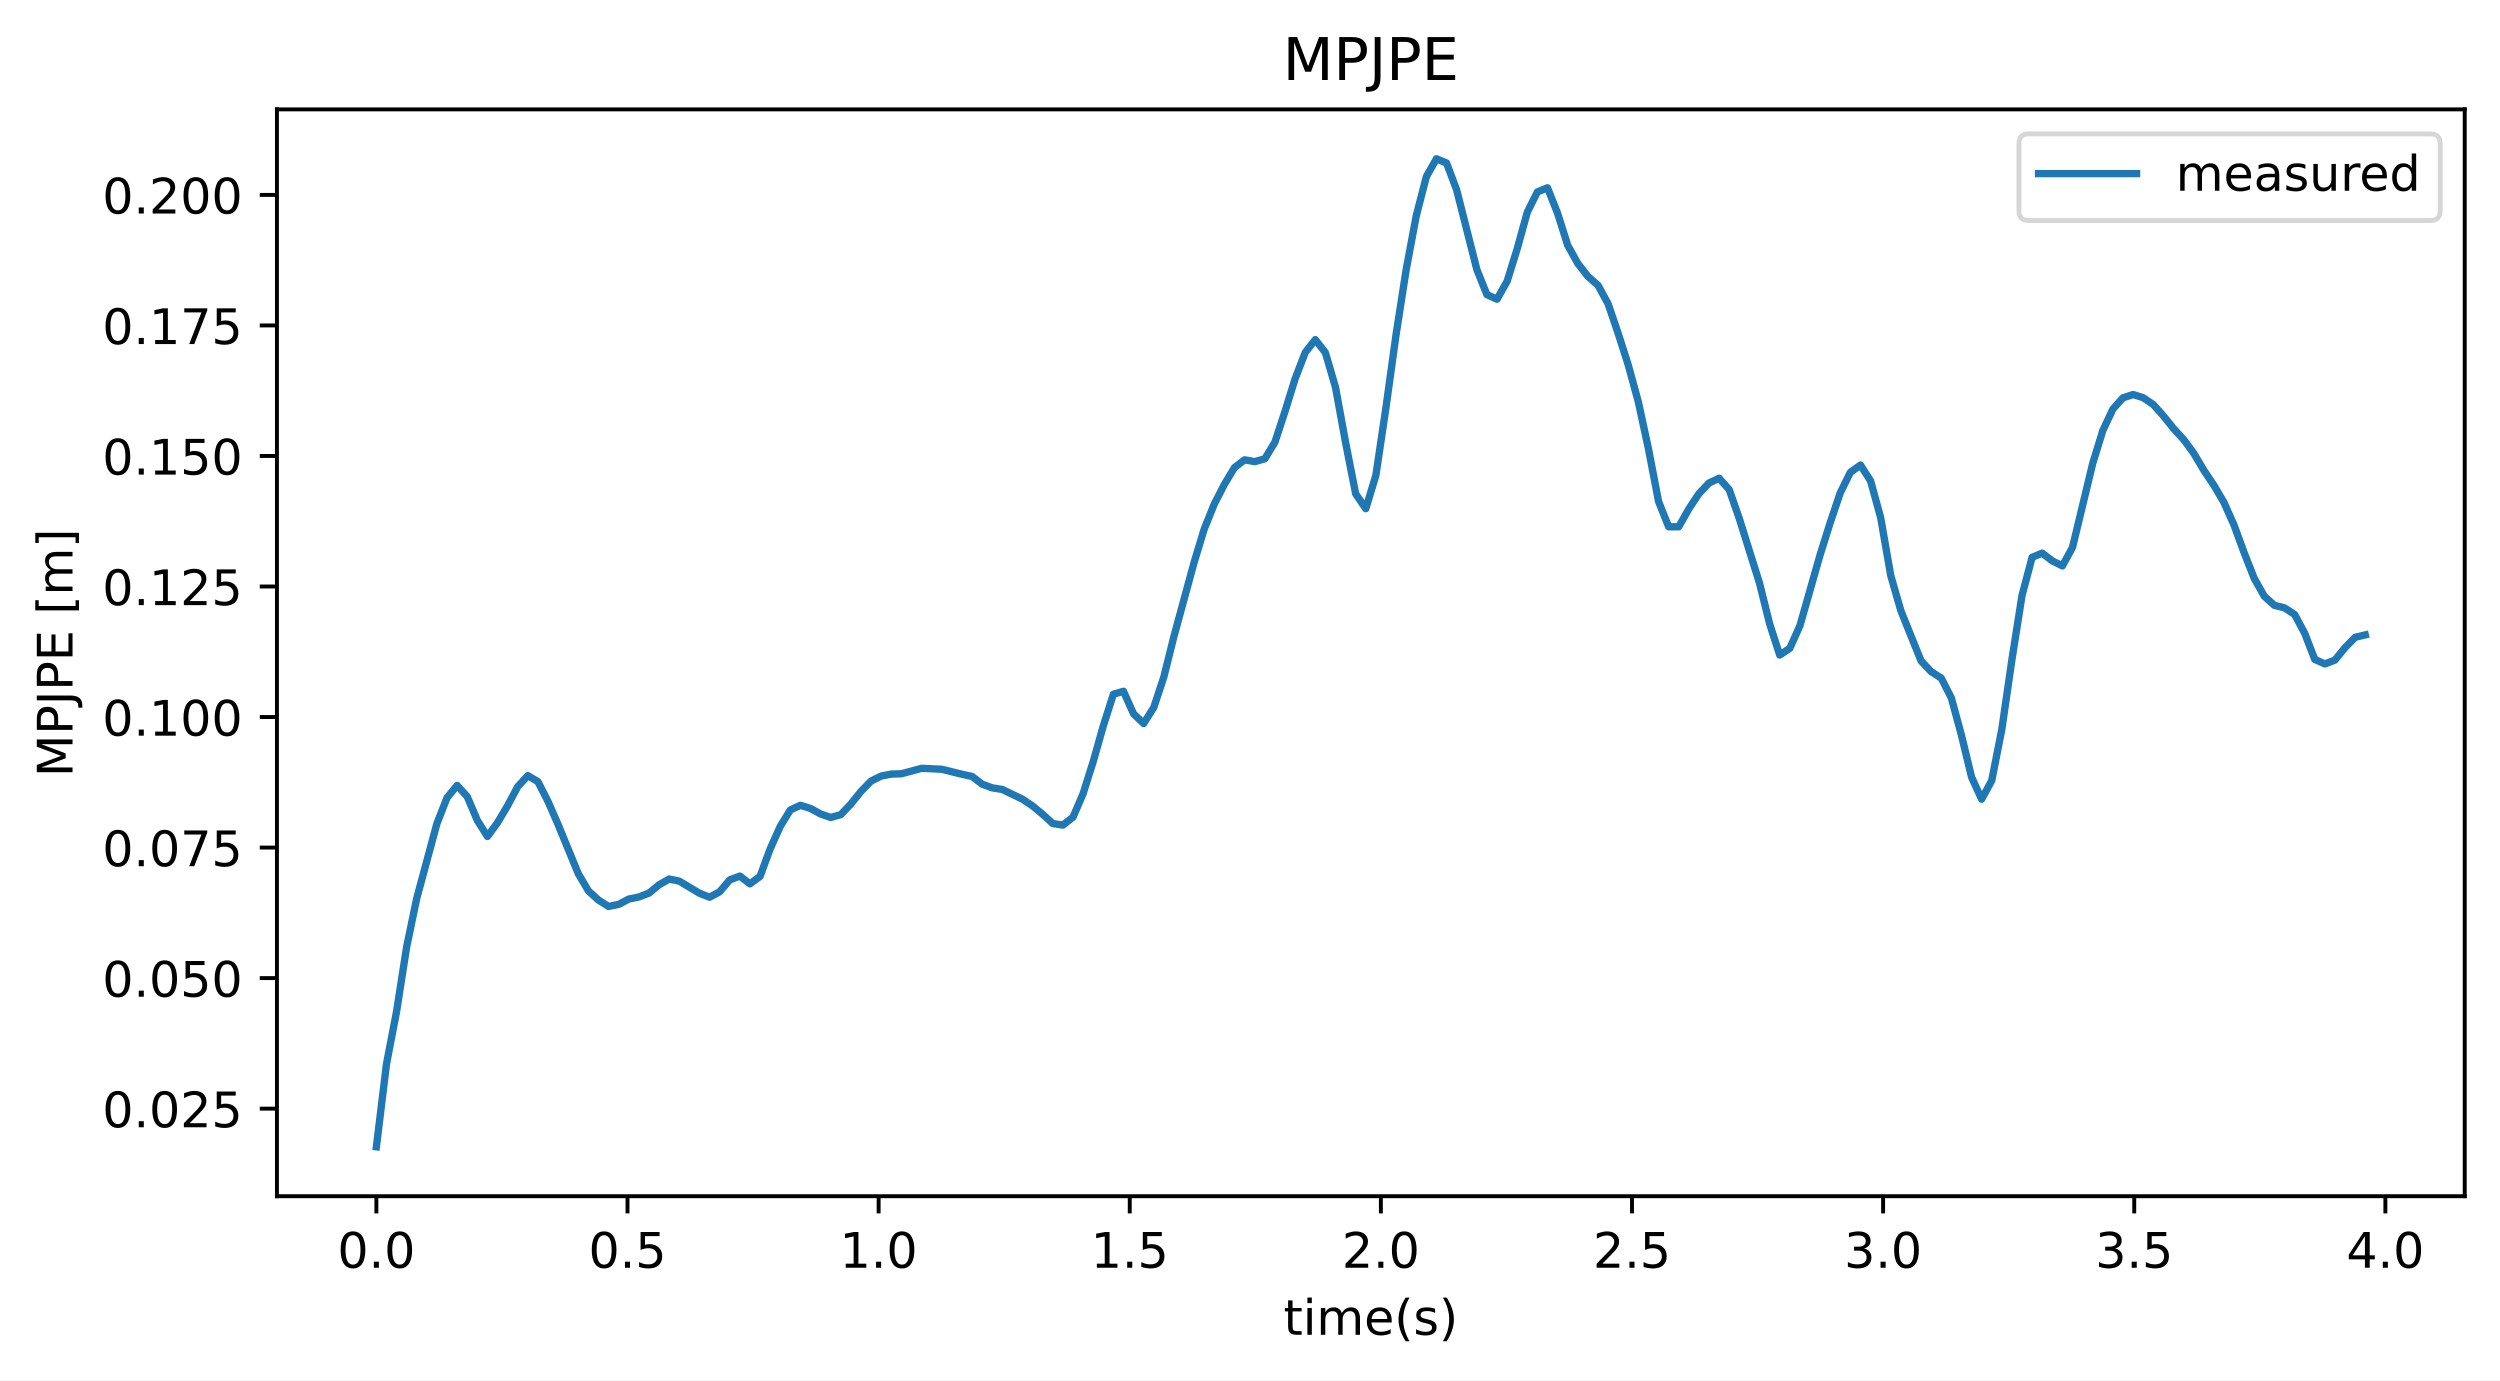
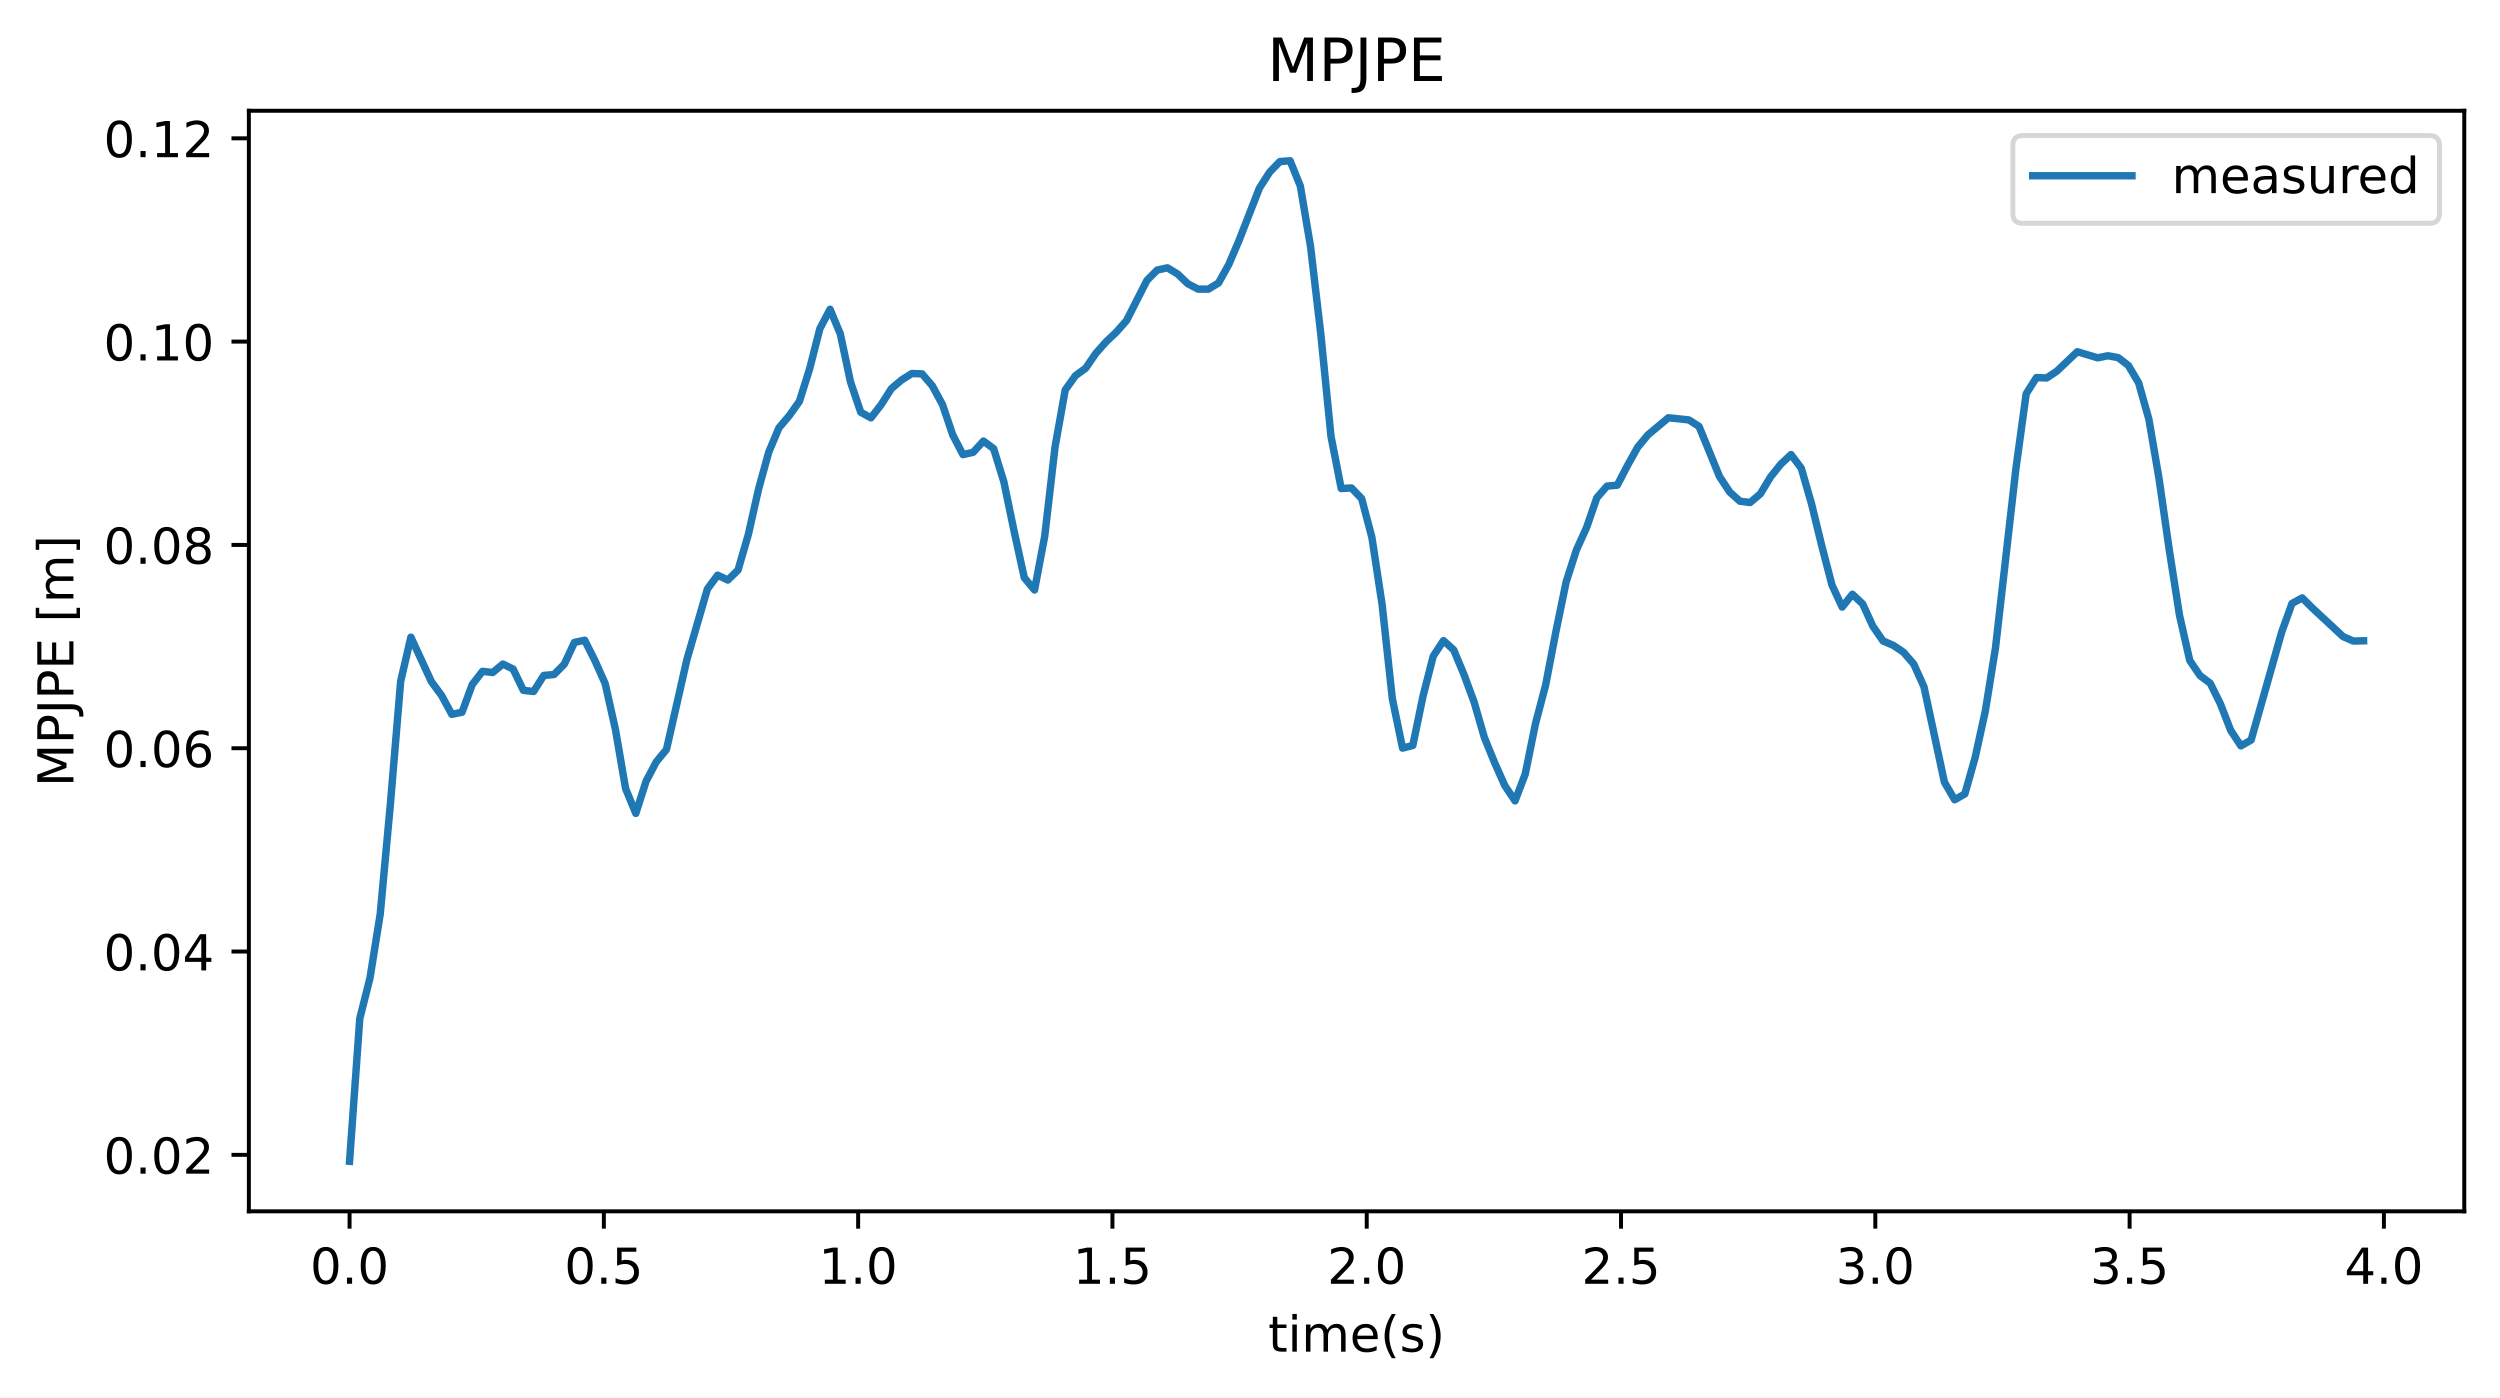
- <svg xmlns="http://www.w3.org/2000/svg" xmlns:xlink="http://www.w3.org/1999/xlink" width="510.106pt" height="281.634pt" viewBox="0 0 510.106 281.634" version="1.1">
+ <svg xmlns="http://www.w3.org/2000/svg" xmlns:xlink="http://www.w3.org/1999/xlink" width="503.744pt" height="281.634pt" viewBox="0 0 503.744 281.634" version="1.1">
  <defs>
    <style type="text/css">*{stroke-linejoin: round; stroke-linecap: butt}</style>
  </defs>
  <g id="figure_1">
    <g id="patch_1">
-       <path d="M 0 281.634  L 510.106 281.634  L 510.106 0  L 0 0  z " style="fill: #ffffff" />
+       <path d="M 0 281.634  L 503.744 281.634  L 503.744 0  L 0 0  z " style="fill: #ffffff" />
    </g>
    <g id="axes_1">
      <g id="patch_2">
-         <path d="M 56.506 244.078  L 502.906 244.078  L 502.906 22.318  L 56.506 22.318  z " style="fill: #ffffff" />
+         <path d="M 50.144 244.078  L 496.544 244.078  L 496.544 22.318  L 50.144 22.318  z " style="fill: #ffffff" />
      </g>
      <g id="matplotlib.axis_1">
        <g id="xtick_1">
          <g id="line2d_1">
            <defs>
-               <path id="m28b8d61360" d="M 0 0  L 0 3.5  " style="stroke: #000000; stroke-width: 0.8" />
-             </defs>
-             <g>
-               <use xlink:href="#m28b8d61360" x="76.797" y="244.078" style="stroke: #000000; stroke-width: 0.8" />
+               <path id="mb149e6f9cf" d="M 0 0  L 0 3.5  " style="stroke: #000000; stroke-width: 0.8" />
+             </defs>
+             <g>
+               <use xlink:href="#mb149e6f9cf" x="70.435" y="244.078" style="stroke: #000000; stroke-width: 0.8" />
            </g>
          </g>
          <g id="text_1">
-             <g transform="translate(68.8456 258.6766) scale(0.1 -0.1)">
+             <g transform="translate(62.4831 258.6766) scale(0.1 -0.1)">
              <defs>
                <path id="DejaVuSans-30" d="M 2034 4250  Q 1547 4250 1301 3770  Q 1056 3291 1056 2328  Q 1056 1369 1301 889  Q 1547 409 2034 409  Q 2525 409 2770 889  Q 3016 1369 3016 2328  Q 3016 3291 2770 3770  Q 2525 4250 2034 4250  z M 2034 4750  Q 2819 4750 3233 4129  Q 3647 3509 3647 2328  Q 3647 1150 3233 529  Q 2819 -91 2034 -91  Q 1250 -91 836 529  Q 422 1150 422 2328  Q 422 3509 836 4129  Q 1250 4750 2034 4750  z " transform="scale(0.015625)" />
                <path id="DejaVuSans-2e" d="M 684 794  L 1344 794  L 1344 0  L 684 0  L 684 794  z " transform="scale(0.015625)" />
              </defs>
              <use xlink:href="#DejaVuSans-30" />
              <use xlink:href="#DejaVuSans-2e" x="63.623" />
              <use xlink:href="#DejaVuSans-30" x="95.41" />
            </g>
          </g>
        </g>
        <g id="xtick_2">
          <g id="line2d_2">
            <g>
-               <use xlink:href="#m28b8d61360" x="128.037" y="244.078" style="stroke: #000000; stroke-width: 0.8" />
+               <use xlink:href="#mb149e6f9cf" x="121.674" y="244.078" style="stroke: #000000; stroke-width: 0.8" />
            </g>
          </g>
          <g id="text_2">
-             <g transform="translate(120.0853 258.6766) scale(0.1 -0.1)">
+             <g transform="translate(113.7228 258.6766) scale(0.1 -0.1)">
              <defs>
                <path id="DejaVuSans-35" d="M 691 4666  L 3169 4666  L 3169 4134  L 1269 4134  L 1269 2991  Q 1406 3038 1543 3061  Q 1681 3084 1819 3084  Q 2600 3084 3056 2656  Q 3513 2228 3513 1497  Q 3513 744 3044 326  Q 2575 -91 1722 -91  Q 1428 -91 1123 -41  Q 819 9 494 109  L 494 744  Q 775 591 1075 516  Q 1375 441 1709 441  Q 2250 441 2565 725  Q 2881 1009 2881 1497  Q 2881 1984 2565 2268  Q 2250 2553 1709 2553  Q 1456 2553 1204 2497  Q 953 2441 691 2322  L 691 4666  z " transform="scale(0.015625)" />
              </defs>
              <use xlink:href="#DejaVuSans-30" />
              <use xlink:href="#DejaVuSans-2e" x="63.623" />
              <use xlink:href="#DejaVuSans-35" x="95.41" />
            </g>
          </g>
        </g>
        <g id="xtick_3">
          <g id="line2d_3">
            <g>
-               <use xlink:href="#m28b8d61360" x="179.276" y="244.078" style="stroke: #000000; stroke-width: 0.8" />
+               <use xlink:href="#mb149e6f9cf" x="172.914" y="244.078" style="stroke: #000000; stroke-width: 0.8" />
            </g>
          </g>
          <g id="text_3">
-             <g transform="translate(171.3249 258.6766) scale(0.1 -0.1)">
+             <g transform="translate(164.9624 258.6766) scale(0.1 -0.1)">
              <defs>
                <path id="DejaVuSans-31" d="M 794 531  L 1825 531  L 1825 4091  L 703 3866  L 703 4441  L 1819 4666  L 2450 4666  L 2450 531  L 3481 531  L 3481 0  L 794 0  L 794 531  z " transform="scale(0.015625)" />
              </defs>
              <use xlink:href="#DejaVuSans-31" />
              <use xlink:href="#DejaVuSans-2e" x="63.623" />
              <use xlink:href="#DejaVuSans-30" x="95.41" />
            </g>
          </g>
        </g>
        <g id="xtick_4">
          <g id="line2d_4">
            <g>
-               <use xlink:href="#m28b8d61360" x="230.516" y="244.078" style="stroke: #000000; stroke-width: 0.8" />
+               <use xlink:href="#mb149e6f9cf" x="224.154" y="244.078" style="stroke: #000000; stroke-width: 0.8" />
            </g>
          </g>
          <g id="text_4">
-             <g transform="translate(222.5646 258.6766) scale(0.1 -0.1)">
+             <g transform="translate(216.2021 258.6766) scale(0.1 -0.1)">
              <use xlink:href="#DejaVuSans-31" />
              <use xlink:href="#DejaVuSans-2e" x="63.623" />
              <use xlink:href="#DejaVuSans-35" x="95.41" />
            </g>
          </g>
        </g>
        <g id="xtick_5">
          <g id="line2d_5">
            <g>
-               <use xlink:href="#m28b8d61360" x="281.756" y="244.078" style="stroke: #000000; stroke-width: 0.8" />
+               <use xlink:href="#mb149e6f9cf" x="275.393" y="244.078" style="stroke: #000000; stroke-width: 0.8" />
            </g>
          </g>
          <g id="text_5">
-             <g transform="translate(273.8043 258.6766) scale(0.1 -0.1)">
+             <g transform="translate(267.4418 258.6766) scale(0.1 -0.1)">
              <defs>
                <path id="DejaVuSans-32" d="M 1228 531  L 3431 531  L 3431 0  L 469 0  L 469 531  Q 828 903 1448 1529  Q 2069 2156 2228 2338  Q 2531 2678 2651 2914  Q 2772 3150 2772 3378  Q 2772 3750 2511 3984  Q 2250 4219 1831 4219  Q 1534 4219 1204 4116  Q 875 4013 500 3803  L 500 4441  Q 881 4594 1212 4672  Q 1544 4750 1819 4750  Q 2544 4750 2975 4387  Q 3406 4025 3406 3419  Q 3406 3131 3298 2873  Q 3191 2616 2906 2266  Q 2828 2175 2409 1742  Q 1991 1309 1228 531  z " transform="scale(0.015625)" />
              </defs>
              <use xlink:href="#DejaVuSans-32" />
              <use xlink:href="#DejaVuSans-2e" x="63.623" />
              <use xlink:href="#DejaVuSans-30" x="95.41" />
            </g>
          </g>
        </g>
        <g id="xtick_6">
          <g id="line2d_6">
            <g>
-               <use xlink:href="#m28b8d61360" x="332.996" y="244.078" style="stroke: #000000; stroke-width: 0.8" />
+               <use xlink:href="#mb149e6f9cf" x="326.633" y="244.078" style="stroke: #000000; stroke-width: 0.8" />
            </g>
          </g>
          <g id="text_6">
-             <g transform="translate(325.0439 258.6766) scale(0.1 -0.1)">
+             <g transform="translate(318.6814 258.6766) scale(0.1 -0.1)">
              <use xlink:href="#DejaVuSans-32" />
              <use xlink:href="#DejaVuSans-2e" x="63.623" />
              <use xlink:href="#DejaVuSans-35" x="95.41" />
            </g>
          </g>
        </g>
        <g id="xtick_7">
          <g id="line2d_7">
            <g>
-               <use xlink:href="#m28b8d61360" x="384.235" y="244.078" style="stroke: #000000; stroke-width: 0.8" />
+               <use xlink:href="#mb149e6f9cf" x="377.873" y="244.078" style="stroke: #000000; stroke-width: 0.8" />
            </g>
          </g>
          <g id="text_7">
-             <g transform="translate(376.2836 258.6766) scale(0.1 -0.1)">
+             <g transform="translate(369.9211 258.6766) scale(0.1 -0.1)">
              <defs>
                <path id="DejaVuSans-33" d="M 2597 2516  Q 3050 2419 3304 2112  Q 3559 1806 3559 1356  Q 3559 666 3084 287  Q 2609 -91 1734 -91  Q 1441 -91 1130 -33  Q 819 25 488 141  L 488 750  Q 750 597 1062 519  Q 1375 441 1716 441  Q 2309 441 2620 675  Q 2931 909 2931 1356  Q 2931 1769 2642 2001  Q 2353 2234 1838 2234  L 1294 2234  L 1294 2753  L 1863 2753  Q 2328 2753 2575 2939  Q 2822 3125 2822 3475  Q 2822 3834 2567 4026  Q 2313 4219 1838 4219  Q 1578 4219 1281 4162  Q 984 4106 628 3988  L 628 4550  Q 988 4650 1302 4700  Q 1616 4750 1894 4750  Q 2613 4750 3031 4423  Q 3450 4097 3450 3541  Q 3450 3153 3228 2886  Q 3006 2619 2597 2516  z " transform="scale(0.015625)" />
              </defs>
              <use xlink:href="#DejaVuSans-33" />
              <use xlink:href="#DejaVuSans-2e" x="63.623" />
              <use xlink:href="#DejaVuSans-30" x="95.41" />
            </g>
          </g>
        </g>
        <g id="xtick_8">
          <g id="line2d_8">
            <g>
-               <use xlink:href="#m28b8d61360" x="435.475" y="244.078" style="stroke: #000000; stroke-width: 0.8" />
+               <use xlink:href="#mb149e6f9cf" x="429.112" y="244.078" style="stroke: #000000; stroke-width: 0.8" />
            </g>
          </g>
          <g id="text_8">
-             <g transform="translate(427.5233 258.6766) scale(0.1 -0.1)">
+             <g transform="translate(421.1608 258.6766) scale(0.1 -0.1)">
              <use xlink:href="#DejaVuSans-33" />
              <use xlink:href="#DejaVuSans-2e" x="63.623" />
              <use xlink:href="#DejaVuSans-35" x="95.41" />
            </g>
          </g>
        </g>
        <g id="xtick_9">
          <g id="line2d_9">
            <g>
-               <use xlink:href="#m28b8d61360" x="486.715" y="244.078" style="stroke: #000000; stroke-width: 0.8" />
+               <use xlink:href="#mb149e6f9cf" x="480.352" y="244.078" style="stroke: #000000; stroke-width: 0.8" />
            </g>
          </g>
          <g id="text_9">
-             <g transform="translate(478.763 258.6766) scale(0.1 -0.1)">
+             <g transform="translate(472.4005 258.6766) scale(0.1 -0.1)">
              <defs>
                <path id="DejaVuSans-34" d="M 2419 4116  L 825 1625  L 2419 1625  L 2419 4116  z M 2253 4666  L 3047 4666  L 3047 1625  L 3713 1625  L 3713 1100  L 3047 1100  L 3047 0  L 2419 0  L 2419 1100  L 313 1100  L 313 1709  L 2253 4666  z " transform="scale(0.015625)" />
              </defs>
              <use xlink:href="#DejaVuSans-34" />
              <use xlink:href="#DejaVuSans-2e" x="63.623" />
              <use xlink:href="#DejaVuSans-30" x="95.41" />
            </g>
          </g>
        </g>
        <g id="text_10">
-           <g transform="translate(261.9039 272.3547) scale(0.1 -0.1)">
+           <g transform="translate(255.5414 272.3547) scale(0.1 -0.1)">
            <defs>
              <path id="DejaVuSans-74" d="M 1172 4494  L 1172 3500  L 2356 3500  L 2356 3053  L 1172 3053  L 1172 1153  Q 1172 725 1289 603  Q 1406 481 1766 481  L 2356 481  L 2356 0  L 1766 0  Q 1100 0 847 248  Q 594 497 594 1153  L 594 3053  L 172 3053  L 172 3500  L 594 3500  L 594 4494  L 1172 4494  z " transform="scale(0.015625)" />
              <path id="DejaVuSans-69" d="M 603 3500  L 1178 3500  L 1178 0  L 603 0  L 603 3500  z M 603 4863  L 1178 4863  L 1178 4134  L 603 4134  L 603 4863  z " transform="scale(0.015625)" />
              <path id="DejaVuSans-6d" d="M 3328 2828  Q 3544 3216 3844 3400  Q 4144 3584 4550 3584  Q 5097 3584 5394 3201  Q 5691 2819 5691 2113  L 5691 0  L 5113 0  L 5113 2094  Q 5113 2597 4934 2840  Q 4756 3084 4391 3084  Q 3944 3084 3684 2787  Q 3425 2491 3425 1978  L 3425 0  L 2847 0  L 2847 2094  Q 2847 2600 2669 2842  Q 2491 3084 2119 3084  Q 1678 3084 1418 2786  Q 1159 2488 1159 1978  L 1159 0  L 581 0  L 581 3500  L 1159 3500  L 1159 2956  Q 1356 3278 1631 3431  Q 1906 3584 2284 3584  Q 2666 3584 2933 3390  Q 3200 3197 3328 2828  z " transform="scale(0.015625)" />
              <path id="DejaVuSans-65" d="M 3597 1894  L 3597 1613  L 953 1613  Q 991 1019 1311 708  Q 1631 397 2203 397  Q 2534 397 2845 478  Q 3156 559 3463 722  L 3463 178  Q 3153 47 2828 -22  Q 2503 -91 2169 -91  Q 1331 -91 842 396  Q 353 884 353 1716  Q 353 2575 817 3079  Q 1281 3584 2069 3584  Q 2775 3584 3186 3129  Q 3597 2675 3597 1894  z M 3022 2063  Q 3016 2534 2758 2815  Q 2500 3097 2075 3097  Q 1594 3097 1305 2825  Q 1016 2553 972 2059  L 3022 2063  z " transform="scale(0.015625)" />
              <path id="DejaVuSans-28" d="M 1984 4856  Q 1566 4138 1362 3434  Q 1159 2731 1159 2009  Q 1159 1288 1364 580  Q 1569 -128 1984 -844  L 1484 -844  Q 1016 -109 783 600  Q 550 1309 550 2009  Q 550 2706 781 3412  Q 1013 4119 1484 4856  L 1984 4856  z " transform="scale(0.015625)" />
              <path id="DejaVuSans-73" d="M 2834 3397  L 2834 2853  Q 2591 2978 2328 3040  Q 2066 3103 1784 3103  Q 1356 3103 1142 2972  Q 928 2841 928 2578  Q 928 2378 1081 2264  Q 1234 2150 1697 2047  L 1894 2003  Q 2506 1872 2764 1633  Q 3022 1394 3022 966  Q 3022 478 2636 193  Q 2250 -91 1575 -91  Q 1294 -91 989 -36  Q 684 19 347 128  L 347 722  Q 666 556 975 473  Q 1284 391 1588 391  Q 1994 391 2212 530  Q 2431 669 2431 922  Q 2431 1156 2273 1281  Q 2116 1406 1581 1522  L 1381 1569  Q 847 1681 609 1914  Q 372 2147 372 2553  Q 372 3047 722 3315  Q 1072 3584 1716 3584  Q 2034 3584 2315 3537  Q 2597 3491 2834 3397  z " transform="scale(0.015625)" />
              <path id="DejaVuSans-29" d="M 513 4856  L 1013 4856  Q 1481 4119 1714 3412  Q 1947 2706 1947 2009  Q 1947 1309 1714 600  Q 1481 -109 1013 -844  L 513 -844  Q 928 -128 1133 580  Q 1338 1288 1338 2009  Q 1338 2731 1133 3434  Q 928 4138 513 4856  z " transform="scale(0.015625)" />
            </defs>
            <use xlink:href="#DejaVuSans-74" />
            <use xlink:href="#DejaVuSans-69" x="39.209" />
            <use xlink:href="#DejaVuSans-6d" x="66.992" />
            <use xlink:href="#DejaVuSans-65" x="164.404" />
            <use xlink:href="#DejaVuSans-28" x="225.928" />
            <use xlink:href="#DejaVuSans-73" x="264.941" />
            <use xlink:href="#DejaVuSans-29" x="317.041" />
          </g>
        </g>
      </g>
      <g id="matplotlib.axis_2">
        <g id="ytick_1">
          <g id="line2d_10">
            <defs>
-               <path id="mf9ae7c4200" d="M 0 0  L -3.5 0  " style="stroke: #000000; stroke-width: 0.8" />
-             </defs>
-             <g>
-               <use xlink:href="#mf9ae7c4200" x="56.506" y="226.21" style="stroke: #000000; stroke-width: 0.8" />
+               <path id="md279fb061d" d="M 0 0  L -3.5 0  " style="stroke: #000000; stroke-width: 0.8" />
+             </defs>
+             <g>
+               <use xlink:href="#md279fb061d" x="50.144" y="232.694" style="stroke: #000000; stroke-width: 0.8" />
            </g>
          </g>
          <g id="text_11">
-             <g transform="translate(20.87813 230.0088) scale(0.1 -0.1)">
+             <g transform="translate(20.87813 236.493) scale(0.1 -0.1)">
              <use xlink:href="#DejaVuSans-30" />
              <use xlink:href="#DejaVuSans-2e" x="63.623" />
              <use xlink:href="#DejaVuSans-30" x="95.41" />
              <use xlink:href="#DejaVuSans-32" x="159.033" />
-               <use xlink:href="#DejaVuSans-35" x="222.656" />
            </g>
          </g>
        </g>
        <g id="ytick_2">
          <g id="line2d_11">
            <g>
-               <use xlink:href="#mf9ae7c4200" x="56.506" y="199.575" style="stroke: #000000; stroke-width: 0.8" />
+               <use xlink:href="#md279fb061d" x="50.144" y="191.729" style="stroke: #000000; stroke-width: 0.8" />
            </g>
          </g>
          <g id="text_12">
-             <g transform="translate(20.87813 203.3744) scale(0.1 -0.1)">
-               <use xlink:href="#DejaVuSans-30" />
-               <use xlink:href="#DejaVuSans-2e" x="63.623" />
-               <use xlink:href="#DejaVuSans-30" x="95.41" />
-               <use xlink:href="#DejaVuSans-35" x="159.033" />
-               <use xlink:href="#DejaVuSans-30" x="222.656" />
+             <g transform="translate(20.87813 195.5284) scale(0.1 -0.1)">
+               <use xlink:href="#DejaVuSans-30" />
+               <use xlink:href="#DejaVuSans-2e" x="63.623" />
+               <use xlink:href="#DejaVuSans-30" x="95.41" />
+               <use xlink:href="#DejaVuSans-34" x="159.033" />
            </g>
          </g>
        </g>
        <g id="ytick_3">
          <g id="line2d_12">
            <g>
-               <use xlink:href="#mf9ae7c4200" x="56.506" y="172.941" style="stroke: #000000; stroke-width: 0.8" />
+               <use xlink:href="#md279fb061d" x="50.144" y="150.765" style="stroke: #000000; stroke-width: 0.8" />
            </g>
          </g>
          <g id="text_13">
-             <g transform="translate(20.87813 176.74) scale(0.1 -0.1)">
-               <defs>
-                 <path id="DejaVuSans-37" d="M 525 4666  L 3525 4666  L 3525 4397  L 1831 0  L 1172 0  L 2766 4134  L 525 4134  L 525 4666  z " transform="scale(0.015625)" />
-               </defs>
-               <use xlink:href="#DejaVuSans-30" />
-               <use xlink:href="#DejaVuSans-2e" x="63.623" />
-               <use xlink:href="#DejaVuSans-30" x="95.41" />
-               <use xlink:href="#DejaVuSans-37" x="159.033" />
-               <use xlink:href="#DejaVuSans-35" x="222.656" />
+             <g transform="translate(20.87813 154.5638) scale(0.1 -0.1)">
+               <defs>
+                 <path id="DejaVuSans-36" d="M 2113 2584  Q 1688 2584 1439 2293  Q 1191 2003 1191 1497  Q 1191 994 1439 701  Q 1688 409 2113 409  Q 2538 409 2786 701  Q 3034 994 3034 1497  Q 3034 2003 2786 2293  Q 2538 2584 2113 2584  z M 3366 4563  L 3366 3988  Q 3128 4100 2886 4159  Q 2644 4219 2406 4219  Q 1781 4219 1451 3797  Q 1122 3375 1075 2522  Q 1259 2794 1537 2939  Q 1816 3084 2150 3084  Q 2853 3084 3261 2657  Q 3669 2231 3669 1497  Q 3669 778 3244 343  Q 2819 -91 2113 -91  Q 1303 -91 875 529  Q 447 1150 447 2328  Q 447 3434 972 4092  Q 1497 4750 2381 4750  Q 2619 4750 2861 4703  Q 3103 4656 3366 4563  z " transform="scale(0.015625)" />
+               </defs>
+               <use xlink:href="#DejaVuSans-30" />
+               <use xlink:href="#DejaVuSans-2e" x="63.623" />
+               <use xlink:href="#DejaVuSans-30" x="95.41" />
+               <use xlink:href="#DejaVuSans-36" x="159.033" />
            </g>
          </g>
        </g>
        <g id="ytick_4">
          <g id="line2d_13">
            <g>
-               <use xlink:href="#mf9ae7c4200" x="56.506" y="146.306" style="stroke: #000000; stroke-width: 0.8" />
+               <use xlink:href="#md279fb061d" x="50.144" y="109.8" style="stroke: #000000; stroke-width: 0.8" />
            </g>
          </g>
          <g id="text_14">
-             <g transform="translate(20.87813 150.1056) scale(0.1 -0.1)">
+             <g transform="translate(20.87813 113.5992) scale(0.1 -0.1)">
+               <defs>
+                 <path id="DejaVuSans-38" d="M 2034 2216  Q 1584 2216 1326 1975  Q 1069 1734 1069 1313  Q 1069 891 1326 650  Q 1584 409 2034 409  Q 2484 409 2743 651  Q 3003 894 3003 1313  Q 3003 1734 2745 1975  Q 2488 2216 2034 2216  z M 1403 2484  Q 997 2584 770 2862  Q 544 3141 544 3541  Q 544 4100 942 4425  Q 1341 4750 2034 4750  Q 2731 4750 3128 4425  Q 3525 4100 3525 3541  Q 3525 3141 3298 2862  Q 3072 2584 2669 2484  Q 3125 2378 3379 2068  Q 3634 1759 3634 1313  Q 3634 634 3220 271  Q 2806 -91 2034 -91  Q 1263 -91 848 271  Q 434 634 434 1313  Q 434 1759 690 2068  Q 947 2378 1403 2484  z M 1172 3481  Q 1172 3119 1398 2916  Q 1625 2713 2034 2713  Q 2441 2713 2670 2916  Q 2900 3119 2900 3481  Q 2900 3844 2670 4047  Q 2441 4250 2034 4250  Q 1625 4250 1398 4047  Q 1172 3844 1172 3481  z " transform="scale(0.015625)" />
+               </defs>
+               <use xlink:href="#DejaVuSans-30" />
+               <use xlink:href="#DejaVuSans-2e" x="63.623" />
+               <use xlink:href="#DejaVuSans-30" x="95.41" />
+               <use xlink:href="#DejaVuSans-38" x="159.033" />
+             </g>
+           </g>
+         </g>
+         <g id="ytick_5">
+           <g id="line2d_14">
+             <g>
+               <use xlink:href="#md279fb061d" x="50.144" y="68.835" style="stroke: #000000; stroke-width: 0.8" />
+             </g>
+           </g>
+           <g id="text_15">
+             <g transform="translate(20.87813 72.63454) scale(0.1 -0.1)">
              <use xlink:href="#DejaVuSans-30" />
              <use xlink:href="#DejaVuSans-2e" x="63.623" />
              <use xlink:href="#DejaVuSans-31" x="95.41" />
              <use xlink:href="#DejaVuSans-30" x="159.033" />
-               <use xlink:href="#DejaVuSans-30" x="222.656" />
-             </g>
-           </g>
-         </g>
-         <g id="ytick_5">
-           <g id="line2d_14">
-             <g>
-               <use xlink:href="#mf9ae7c4200" x="56.506" y="119.672" style="stroke: #000000; stroke-width: 0.8" />
-             </g>
-           </g>
-           <g id="text_15">
-             <g transform="translate(20.87813 123.4712) scale(0.1 -0.1)">
+             </g>
+           </g>
+         </g>
+         <g id="ytick_6">
+           <g id="line2d_15">
+             <g>
+               <use xlink:href="#md279fb061d" x="50.144" y="27.871" style="stroke: #000000; stroke-width: 0.8" />
+             </g>
+           </g>
+           <g id="text_16">
+             <g transform="translate(20.87813 31.66993) scale(0.1 -0.1)">
              <use xlink:href="#DejaVuSans-30" />
              <use xlink:href="#DejaVuSans-2e" x="63.623" />
              <use xlink:href="#DejaVuSans-31" x="95.41" />
              <use xlink:href="#DejaVuSans-32" x="159.033" />
-               <use xlink:href="#DejaVuSans-35" x="222.656" />
-             </g>
-           </g>
-         </g>
-         <g id="ytick_6">
-           <g id="line2d_15">
-             <g>
-               <use xlink:href="#mf9ae7c4200" x="56.506" y="93.038" style="stroke: #000000; stroke-width: 0.8" />
-             </g>
-           </g>
-           <g id="text_16">
-             <g transform="translate(20.87813 96.83676) scale(0.1 -0.1)">
-               <use xlink:href="#DejaVuSans-30" />
-               <use xlink:href="#DejaVuSans-2e" x="63.623" />
-               <use xlink:href="#DejaVuSans-31" x="95.41" />
-               <use xlink:href="#DejaVuSans-35" x="159.033" />
-               <use xlink:href="#DejaVuSans-30" x="222.656" />
-             </g>
-           </g>
-         </g>
-         <g id="ytick_7">
-           <g id="line2d_16">
-             <g>
-               <use xlink:href="#mf9ae7c4200" x="56.506" y="66.403" style="stroke: #000000; stroke-width: 0.8" />
-             </g>
-           </g>
-           <g id="text_17">
-             <g transform="translate(20.87813 70.20234) scale(0.1 -0.1)">
-               <use xlink:href="#DejaVuSans-30" />
-               <use xlink:href="#DejaVuSans-2e" x="63.623" />
-               <use xlink:href="#DejaVuSans-31" x="95.41" />
-               <use xlink:href="#DejaVuSans-37" x="159.033" />
-               <use xlink:href="#DejaVuSans-35" x="222.656" />
-             </g>
-           </g>
-         </g>
-         <g id="ytick_8">
-           <g id="line2d_17">
-             <g>
-               <use xlink:href="#mf9ae7c4200" x="56.506" y="39.769" style="stroke: #000000; stroke-width: 0.8" />
-             </g>
-           </g>
-           <g id="text_18">
-             <g transform="translate(20.87813 43.56792) scale(0.1 -0.1)">
-               <use xlink:href="#DejaVuSans-30" />
-               <use xlink:href="#DejaVuSans-2e" x="63.623" />
-               <use xlink:href="#DejaVuSans-32" x="95.41" />
-               <use xlink:href="#DejaVuSans-30" x="159.033" />
-               <use xlink:href="#DejaVuSans-30" x="222.656" />
-             </g>
-           </g>
-         </g>
-         <g id="text_19">
+             </g>
+           </g>
+         </g>
+         <g id="text_17">
          <g transform="translate(14.79844 158.5372) rotate(-90) scale(0.1 -0.1)">
            <defs>
              <path id="DejaVuSans-4d" d="M 628 4666  L 1569 4666  L 2759 1491  L 3956 4666  L 4897 4666  L 4897 0  L 4281 0  L 4281 4097  L 3078 897  L 2444 897  L 1241 4097  L 1241 0  L 628 0  L 628 4666  z " transform="scale(0.015625)" />
              <path id="DejaVuSans-50" d="M 1259 4147  L 1259 2394  L 2053 2394  Q 2494 2394 2734 2622  Q 2975 2850 2975 3272  Q 2975 3691 2734 3919  Q 2494 4147 2053 4147  L 1259 4147  z M 628 4666  L 2053 4666  Q 2838 4666 3239 4311  Q 3641 3956 3641 3272  Q 3641 2581 3239 2228  Q 2838 1875 2053 1875  L 1259 1875  L 1259 0  L 628 0  L 628 4666  z " transform="scale(0.015625)" />
              <path id="DejaVuSans-4a" d="M 628 4666  L 1259 4666  L 1259 325  Q 1259 -519 939 -900  Q 619 -1281 -91 -1281  L -331 -1281  L -331 -750  L -134 -750  Q 284 -750 456 -515  Q 628 -281 628 325  L 628 4666  z " transform="scale(0.015625)" />
              <path id="DejaVuSans-45" d="M 628 4666  L 3578 4666  L 3578 4134  L 1259 4134  L 1259 2753  L 3481 2753  L 3481 2222  L 1259 2222  L 1259 531  L 3634 531  L 3634 0  L 628 0  L 628 4666  z " transform="scale(0.015625)" />
              <path id="DejaVuSans-20" transform="scale(0.015625)" />
              <path id="DejaVuSans-5b" d="M 550 4863  L 1875 4863  L 1875 4416  L 1125 4416  L 1125 -397  L 1875 -397  L 1875 -844  L 550 -844  L 550 4863  z " transform="scale(0.015625)" />
              <path id="DejaVuSans-5d" d="M 1947 4863  L 1947 -844  L 622 -844  L 622 -397  L 1369 -397  L 1369 4416  L 622 4416  L 622 4863  L 1947 4863  z " transform="scale(0.015625)" />
            </defs>
            <use xlink:href="#DejaVuSans-4d" />
            <use xlink:href="#DejaVuSans-50" x="86.279" />
            <use xlink:href="#DejaVuSans-4a" x="146.582" />
            <use xlink:href="#DejaVuSans-50" x="176.074" />
            <use xlink:href="#DejaVuSans-45" x="236.377" />
            <use xlink:href="#DejaVuSans-20" x="299.561" />
            <use xlink:href="#DejaVuSans-5b" x="331.348" />
            <use xlink:href="#DejaVuSans-6d" x="370.361" />
            <use xlink:href="#DejaVuSans-5d" x="467.773" />
          </g>
        </g>
      </g>
-       <g id="line2d_18">
-         <path d="M 76.797 233.998  L 78.857 217.119  L 80.917 206.387  L 82.977 193.187  L 85.037 183.275  L 89.157 168.021  L 91.217 162.768  L 93.277 160.26  L 95.337 162.546  L 97.397 167.394  L 99.457 170.67  L 101.517 167.863  L 103.577 164.383  L 105.637 160.511  L 107.697 158.258  L 109.757 159.492  L 111.817 163.526  L 113.877 168.245  L 117.997 178.277  L 120.057 181.77  L 122.117 183.655  L 124.177 184.959  L 126.237 184.528  L 128.297 183.452  L 130.357 183.022  L 132.417 182.236  L 134.477 180.54  L 136.537 179.357  L 138.597 179.788  L 142.717 182.257  L 144.777 183.075  L 146.837 181.967  L 148.897 179.536  L 150.957 178.759  L 153.017 180.341  L 155.077 178.826  L 157.137 173.228  L 159.197 168.628  L 161.257 165.268  L 163.317 164.316  L 165.377 164.963  L 167.437 166.085  L 169.497 166.796  L 171.557 166.223  L 173.617 164.052  L 175.677 161.472  L 177.737 159.368  L 179.797 158.344  L 181.857 157.945  L 183.917 157.886  L 188.037 156.765  L 192.157 156.963  L 196.277 157.98  L 198.337 158.425  L 200.397 160.004  L 202.457 160.754  L 204.517 161.086  L 208.637 163.074  L 210.697 164.448  L 212.757 166.162  L 214.817 168.039  L 216.877 168.358  L 218.937 166.733  L 220.997 161.941  L 223.057 155.404  L 225.116 148.125  L 227.176 141.653  L 229.236 141.053  L 231.296 145.653  L 233.356 147.628  L 235.416 144.355  L 237.476 138.111  L 239.536 129.834  L 243.656 114.719  L 245.716 107.933  L 247.776 102.827  L 249.836 98.817  L 251.896 95.394  L 253.956 93.828  L 256.016 94.193  L 258.076 93.616  L 260.136 90.22  L 262.196 83.936  L 264.256 77.291  L 266.316 71.94  L 268.376 69.299  L 270.436 71.957  L 272.496 79.015  L 274.556 90.292  L 276.616 100.763  L 278.676 103.792  L 280.736 96.993  L 282.796 83.144  L 284.856 68.276  L 286.916 55.033  L 288.976 44.04  L 291.036 36.053  L 293.096 32.398  L 295.156 33.257  L 297.216 38.741  L 301.336 54.987  L 303.396 60.124  L 305.456 61.047  L 307.516 57.393  L 309.576 50.756  L 311.636 43.29  L 313.696 39.157  L 315.756 38.321  L 317.816 43.522  L 319.876 50.043  L 321.936 53.748  L 323.996 56.397  L 326.056 58.209  L 328.116 61.973  L 330.176 68.037  L 332.236 74.486  L 334.296 82.034  L 336.356 91.593  L 338.416 102.319  L 340.476 107.486  L 342.536 107.484  L 344.596 103.837  L 346.656 100.722  L 348.716 98.549  L 350.776 97.586  L 352.836 99.912  L 354.896 105.823  L 359.016 118.988  L 361.076 127.285  L 363.136 133.657  L 365.196 132.279  L 367.256 127.682  L 371.376 113.212  L 373.436 106.665  L 375.496 100.547  L 377.556 96.373  L 379.616 94.889  L 381.676 98.112  L 383.736 105.625  L 385.796 117.452  L 387.856 124.609  L 391.976 134.848  L 394.036 137.043  L 396.096 138.367  L 398.156 142.397  L 400.216 150.012  L 402.276 158.545  L 404.336 163.072  L 406.396 159.272  L 408.456 148.816  L 410.516 134.597  L 412.576 121.506  L 414.636 113.719  L 416.696 112.863  L 418.756 114.444  L 420.816 115.466  L 422.876 111.696  L 426.996 94.578  L 429.056 87.874  L 431.116 83.471  L 433.176 81.169  L 435.236 80.497  L 437.296 81.15  L 439.356 82.538  L 441.416 84.851  L 443.476 87.419  L 445.536 89.657  L 447.595 92.45  L 449.655 95.923  L 451.715 98.997  L 453.775 102.512  L 455.835 107.141  L 457.895 112.767  L 459.955 118.01  L 462.015 121.664  L 464.075 123.516  L 466.135 124.029  L 468.195 125.372  L 470.255 129.218  L 472.315 134.556  L 474.375 135.469  L 476.435 134.683  L 478.495 132.143  L 480.555 130.033  L 482.615 129.548  L 482.615 129.548  " clip-path="url(#p83fde3075e)" style="fill: none; stroke: #1f77b4; stroke-width: 1.5; stroke-linecap: square" />
+       <g id="line2d_16">
+         <path d="M 70.435 233.998  L 72.495 205.231  L 74.555 197.037  L 76.615 184.17  L 78.675 161.847  L 80.735 137.261  L 82.795 128.39  L 86.915 137.332  L 88.975 140.133  L 91.035 143.933  L 93.095 143.513  L 95.155 137.944  L 97.215 135.274  L 99.275 135.505  L 101.335 133.806  L 103.395 134.816  L 105.455 139.101  L 107.514 139.334  L 109.574 136.099  L 111.634 135.917  L 113.694 133.842  L 115.754 129.438  L 117.814 129.004  L 119.874 133.107  L 121.934 137.731  L 123.994 146.914  L 126.054 158.887  L 128.114 163.897  L 130.174 157.44  L 132.234 153.526  L 134.294 151.005  L 138.414 132.879  L 142.534 118.689  L 144.594 115.896  L 146.654 116.876  L 148.714 114.861  L 150.774 107.746  L 152.834 98.606  L 154.894 91.122  L 156.954 86.212  L 159.014 83.782  L 161.074 80.882  L 163.134 74.331  L 165.194 66.242  L 167.254 62.319  L 169.314 67.269  L 171.374 76.948  L 173.434 83.062  L 175.494 84.196  L 177.554 81.535  L 179.614 78.307  L 181.674 76.561  L 183.734 75.262  L 185.794 75.335  L 187.854 77.732  L 189.914 81.536  L 191.974 87.638  L 194.034 91.605  L 196.094 91.138  L 198.154 88.877  L 200.214 90.396  L 202.274 97.087  L 204.334 107.034  L 206.394 116.411  L 208.454 118.88  L 210.514 108.006  L 212.574 90.156  L 214.634 78.585  L 216.694 75.698  L 218.754 74.199  L 220.814 71.191  L 222.874 68.875  L 224.934 66.924  L 226.994 64.592  L 231.114 56.484  L 233.174 54.417  L 235.234 53.965  L 237.294 55.216  L 239.354 57.184  L 241.414 58.257  L 243.474 58.262  L 245.534 57.012  L 247.594 53.298  L 249.654 48.46  L 253.774 37.898  L 255.834 34.679  L 257.894 32.554  L 259.954 32.398  L 262.014 37.49  L 264.074 49.686  L 266.134 67.264  L 268.194 87.953  L 270.254 98.442  L 272.314 98.319  L 274.374 100.467  L 276.434 108.297  L 278.494 121.832  L 280.554 140.796  L 282.614 150.741  L 284.674 150.216  L 286.734 140.274  L 288.794 132.212  L 290.854 129.078  L 292.914 130.951  L 294.974 135.891  L 297.034 141.479  L 299.094 148.599  L 301.154 153.664  L 303.214 158.295  L 305.274 161.374  L 307.334 155.963  L 309.394 145.821  L 311.454 137.981  L 313.514 127.254  L 315.574 117.25  L 317.634 110.839  L 319.694 106.293  L 321.754 100.312  L 323.814 97.945  L 325.874 97.769  L 327.934 93.801  L 329.993 90.11  L 332.053 87.622  L 336.173 84.182  L 340.293 84.608  L 342.353 85.921  L 346.473 96.013  L 348.533 99.146  L 350.593 100.995  L 352.653 101.255  L 354.713 99.5  L 356.773 96.089  L 358.833 93.515  L 360.893 91.596  L 362.953 94.343  L 365.013 101.497  L 367.073 109.95  L 369.133 117.872  L 371.193 122.326  L 373.253 119.742  L 375.313 121.678  L 377.373 126.176  L 379.433 129.153  L 381.493 130.038  L 383.553 131.424  L 385.613 133.803  L 387.673 138.383  L 391.793 157.601  L 393.853 161.142  L 395.913 159.975  L 397.973 152.7  L 400.033 143.302  L 402.093 130.495  L 406.213 94.334  L 408.273 79.341  L 410.333 76.083  L 412.393 76.161  L 414.453 74.787  L 418.573 70.875  L 422.693 72.102  L 424.753 71.681  L 426.813 72.064  L 428.873 73.659  L 430.933 77.156  L 432.993 84.468  L 435.053 96.526  L 437.113 110.866  L 439.173 124.029  L 441.233 133.091  L 443.293 136.132  L 445.353 137.671  L 447.413 141.84  L 449.473 147.149  L 451.533 150.287  L 453.593 149.119  L 459.773 127.319  L 461.833 121.601  L 463.893 120.473  L 465.953 122.531  L 472.133 128.277  L 474.193 129.168  L 476.253 129.118  L 476.253 129.118  " clip-path="url(#p682230e988)" style="fill: none; stroke: #1f77b4; stroke-width: 1.5; stroke-linecap: square" />
      </g>
      <g id="patch_3">
-         <path d="M 56.506 244.078  L 56.506 22.318  " style="fill: none; stroke: #000000; stroke-width: 0.8; stroke-linejoin: miter; stroke-linecap: square" />
+         <path d="M 50.144 244.078  L 50.144 22.318  " style="fill: none; stroke: #000000; stroke-width: 0.8; stroke-linejoin: miter; stroke-linecap: square" />
      </g>
      <g id="patch_4">
-         <path d="M 502.906 244.078  L 502.906 22.318  " style="fill: none; stroke: #000000; stroke-width: 0.8; stroke-linejoin: miter; stroke-linecap: square" />
+         <path d="M 496.544 244.078  L 496.544 22.318  " style="fill: none; stroke: #000000; stroke-width: 0.8; stroke-linejoin: miter; stroke-linecap: square" />
      </g>
      <g id="patch_5">
-         <path d="M 56.506 244.078  L 502.906 244.078  " style="fill: none; stroke: #000000; stroke-width: 0.8; stroke-linejoin: miter; stroke-linecap: square" />
+         <path d="M 50.144 244.078  L 496.544 244.078  " style="fill: none; stroke: #000000; stroke-width: 0.8; stroke-linejoin: miter; stroke-linecap: square" />
      </g>
      <g id="patch_6">
-         <path d="M 56.506 22.318  L 502.906 22.318  " style="fill: none; stroke: #000000; stroke-width: 0.8; stroke-linejoin: miter; stroke-linecap: square" />
-       </g>
-       <g id="text_20">
-         <g transform="translate(261.7325 16.31812) scale(0.12 -0.12)">
+         <path d="M 50.144 22.318  L 496.544 22.318  " style="fill: none; stroke: #000000; stroke-width: 0.8; stroke-linejoin: miter; stroke-linecap: square" />
+       </g>
+       <g id="text_18">
+         <g transform="translate(255.37 16.31812) scale(0.12 -0.12)">
          <use xlink:href="#DejaVuSans-4d" />
          <use xlink:href="#DejaVuSans-50" x="86.279" />
          <use xlink:href="#DejaVuSans-4a" x="146.582" />
          <use xlink:href="#DejaVuSans-50" x="176.074" />
          <use xlink:href="#DejaVuSans-45" x="236.377" />
        </g>
      </g>
      <g id="legend_1">
        <g id="patch_7">
-           <path d="M 413.95 44.996  L 495.906 44.996  Q 497.906 44.996 497.906 42.996  L 497.906 29.318  Q 497.906 27.318 495.906 27.318  L 413.95 27.318  Q 411.95 27.318 411.95 29.318  L 411.95 42.996  Q 411.95 44.996 413.95 44.996  z " style="fill: #ffffff; opacity: 0.8; stroke: #cccccc; stroke-linejoin: miter" />
-         </g>
-         <g id="line2d_19">
-           <path d="M 415.95 35.417  L 425.95 35.417  L 435.95 35.417  " style="fill: none; stroke: #1f77b4; stroke-width: 1.5; stroke-linecap: square" />
-         </g>
-         <g id="text_21">
-           <g transform="translate(443.95 38.91656) scale(0.1 -0.1)">
+           <path d="M 407.587 44.996  L 489.544 44.996  Q 491.544 44.996 491.544 42.996  L 491.544 29.318  Q 491.544 27.318 489.544 27.318  L 407.587 27.318  Q 405.587 27.318 405.587 29.318  L 405.587 42.996  Q 405.587 44.996 407.587 44.996  z " style="fill: #ffffff; opacity: 0.8; stroke: #cccccc; stroke-linejoin: miter" />
+         </g>
+         <g id="line2d_17">
+           <path d="M 409.587 35.417  L 419.587 35.417  L 429.587 35.417  " style="fill: none; stroke: #1f77b4; stroke-width: 1.5; stroke-linecap: square" />
+         </g>
+         <g id="text_19">
+           <g transform="translate(437.5875 38.91656) scale(0.1 -0.1)">
            <defs>
              <path id="DejaVuSans-61" d="M 2194 1759  Q 1497 1759 1228 1600  Q 959 1441 959 1056  Q 959 750 1161 570  Q 1363 391 1709 391  Q 2188 391 2477 730  Q 2766 1069 2766 1631  L 2766 1759  L 2194 1759  z M 3341 1997  L 3341 0  L 2766 0  L 2766 531  Q 2569 213 2275 61  Q 1981 -91 1556 -91  Q 1019 -91 701 211  Q 384 513 384 1019  Q 384 1609 779 1909  Q 1175 2209 1959 2209  L 2766 2209  L 2766 2266  Q 2766 2663 2505 2880  Q 2244 3097 1772 3097  Q 1472 3097 1187 3025  Q 903 2953 641 2809  L 641 3341  Q 956 3463 1253 3523  Q 1550 3584 1831 3584  Q 2591 3584 2966 3190  Q 3341 2797 3341 1997  z " transform="scale(0.015625)" />
              <path id="DejaVuSans-75" d="M 544 1381  L 544 3500  L 1119 3500  L 1119 1403  Q 1119 906 1312 657  Q 1506 409 1894 409  Q 2359 409 2629 706  Q 2900 1003 2900 1516  L 2900 3500  L 3475 3500  L 3475 0  L 2900 0  L 2900 538  Q 2691 219 2414 64  Q 2138 -91 1772 -91  Q 1169 -91 856 284  Q 544 659 544 1381  z M 1991 3584  L 1991 3584  z " transform="scale(0.015625)" />
              <path id="DejaVuSans-72" d="M 2631 2963  Q 2534 3019 2420 3045  Q 2306 3072 2169 3072  Q 1681 3072 1420 2755  Q 1159 2438 1159 1844  L 1159 0  L 581 0  L 581 3500  L 1159 3500  L 1159 2956  Q 1341 3275 1631 3429  Q 1922 3584 2338 3584  Q 2397 3584 2469 3576  Q 2541 3569 2628 3553  L 2631 2963  z " transform="scale(0.015625)" />
              <path id="DejaVuSans-64" d="M 2906 2969  L 2906 4863  L 3481 4863  L 3481 0  L 2906 0  L 2906 525  Q 2725 213 2448 61  Q 2172 -91 1784 -91  Q 1150 -91 751 415  Q 353 922 353 1747  Q 353 2572 751 3078  Q 1150 3584 1784 3584  Q 2172 3584 2448 3432  Q 2725 3281 2906 2969  z M 947 1747  Q 947 1113 1208 752  Q 1469 391 1925 391  Q 2381 391 2643 752  Q 2906 1113 2906 1747  Q 2906 2381 2643 2742  Q 2381 3103 1925 3103  Q 1469 3103 1208 2742  Q 947 2381 947 1747  z " transform="scale(0.015625)" />
            </defs>
            <use xlink:href="#DejaVuSans-6d" />
            <use xlink:href="#DejaVuSans-65" x="97.412" />
            <use xlink:href="#DejaVuSans-61" x="158.936" />
            <use xlink:href="#DejaVuSans-73" x="220.215" />
            <use xlink:href="#DejaVuSans-75" x="272.314" />
            <use xlink:href="#DejaVuSans-72" x="335.693" />
            <use xlink:href="#DejaVuSans-65" x="374.557" />
            <use xlink:href="#DejaVuSans-64" x="436.08" />
          </g>
        </g>
      </g>
    </g>
  </g>
  <defs>
-     <clipPath id="p83fde3075e">
-       <rect x="56.506" y="22.318" width="446.4" height="221.76" />
+     <clipPath id="p682230e988">
+       <rect x="50.144" y="22.318" width="446.4" height="221.76" />
    </clipPath>
  </defs>
</svg>
